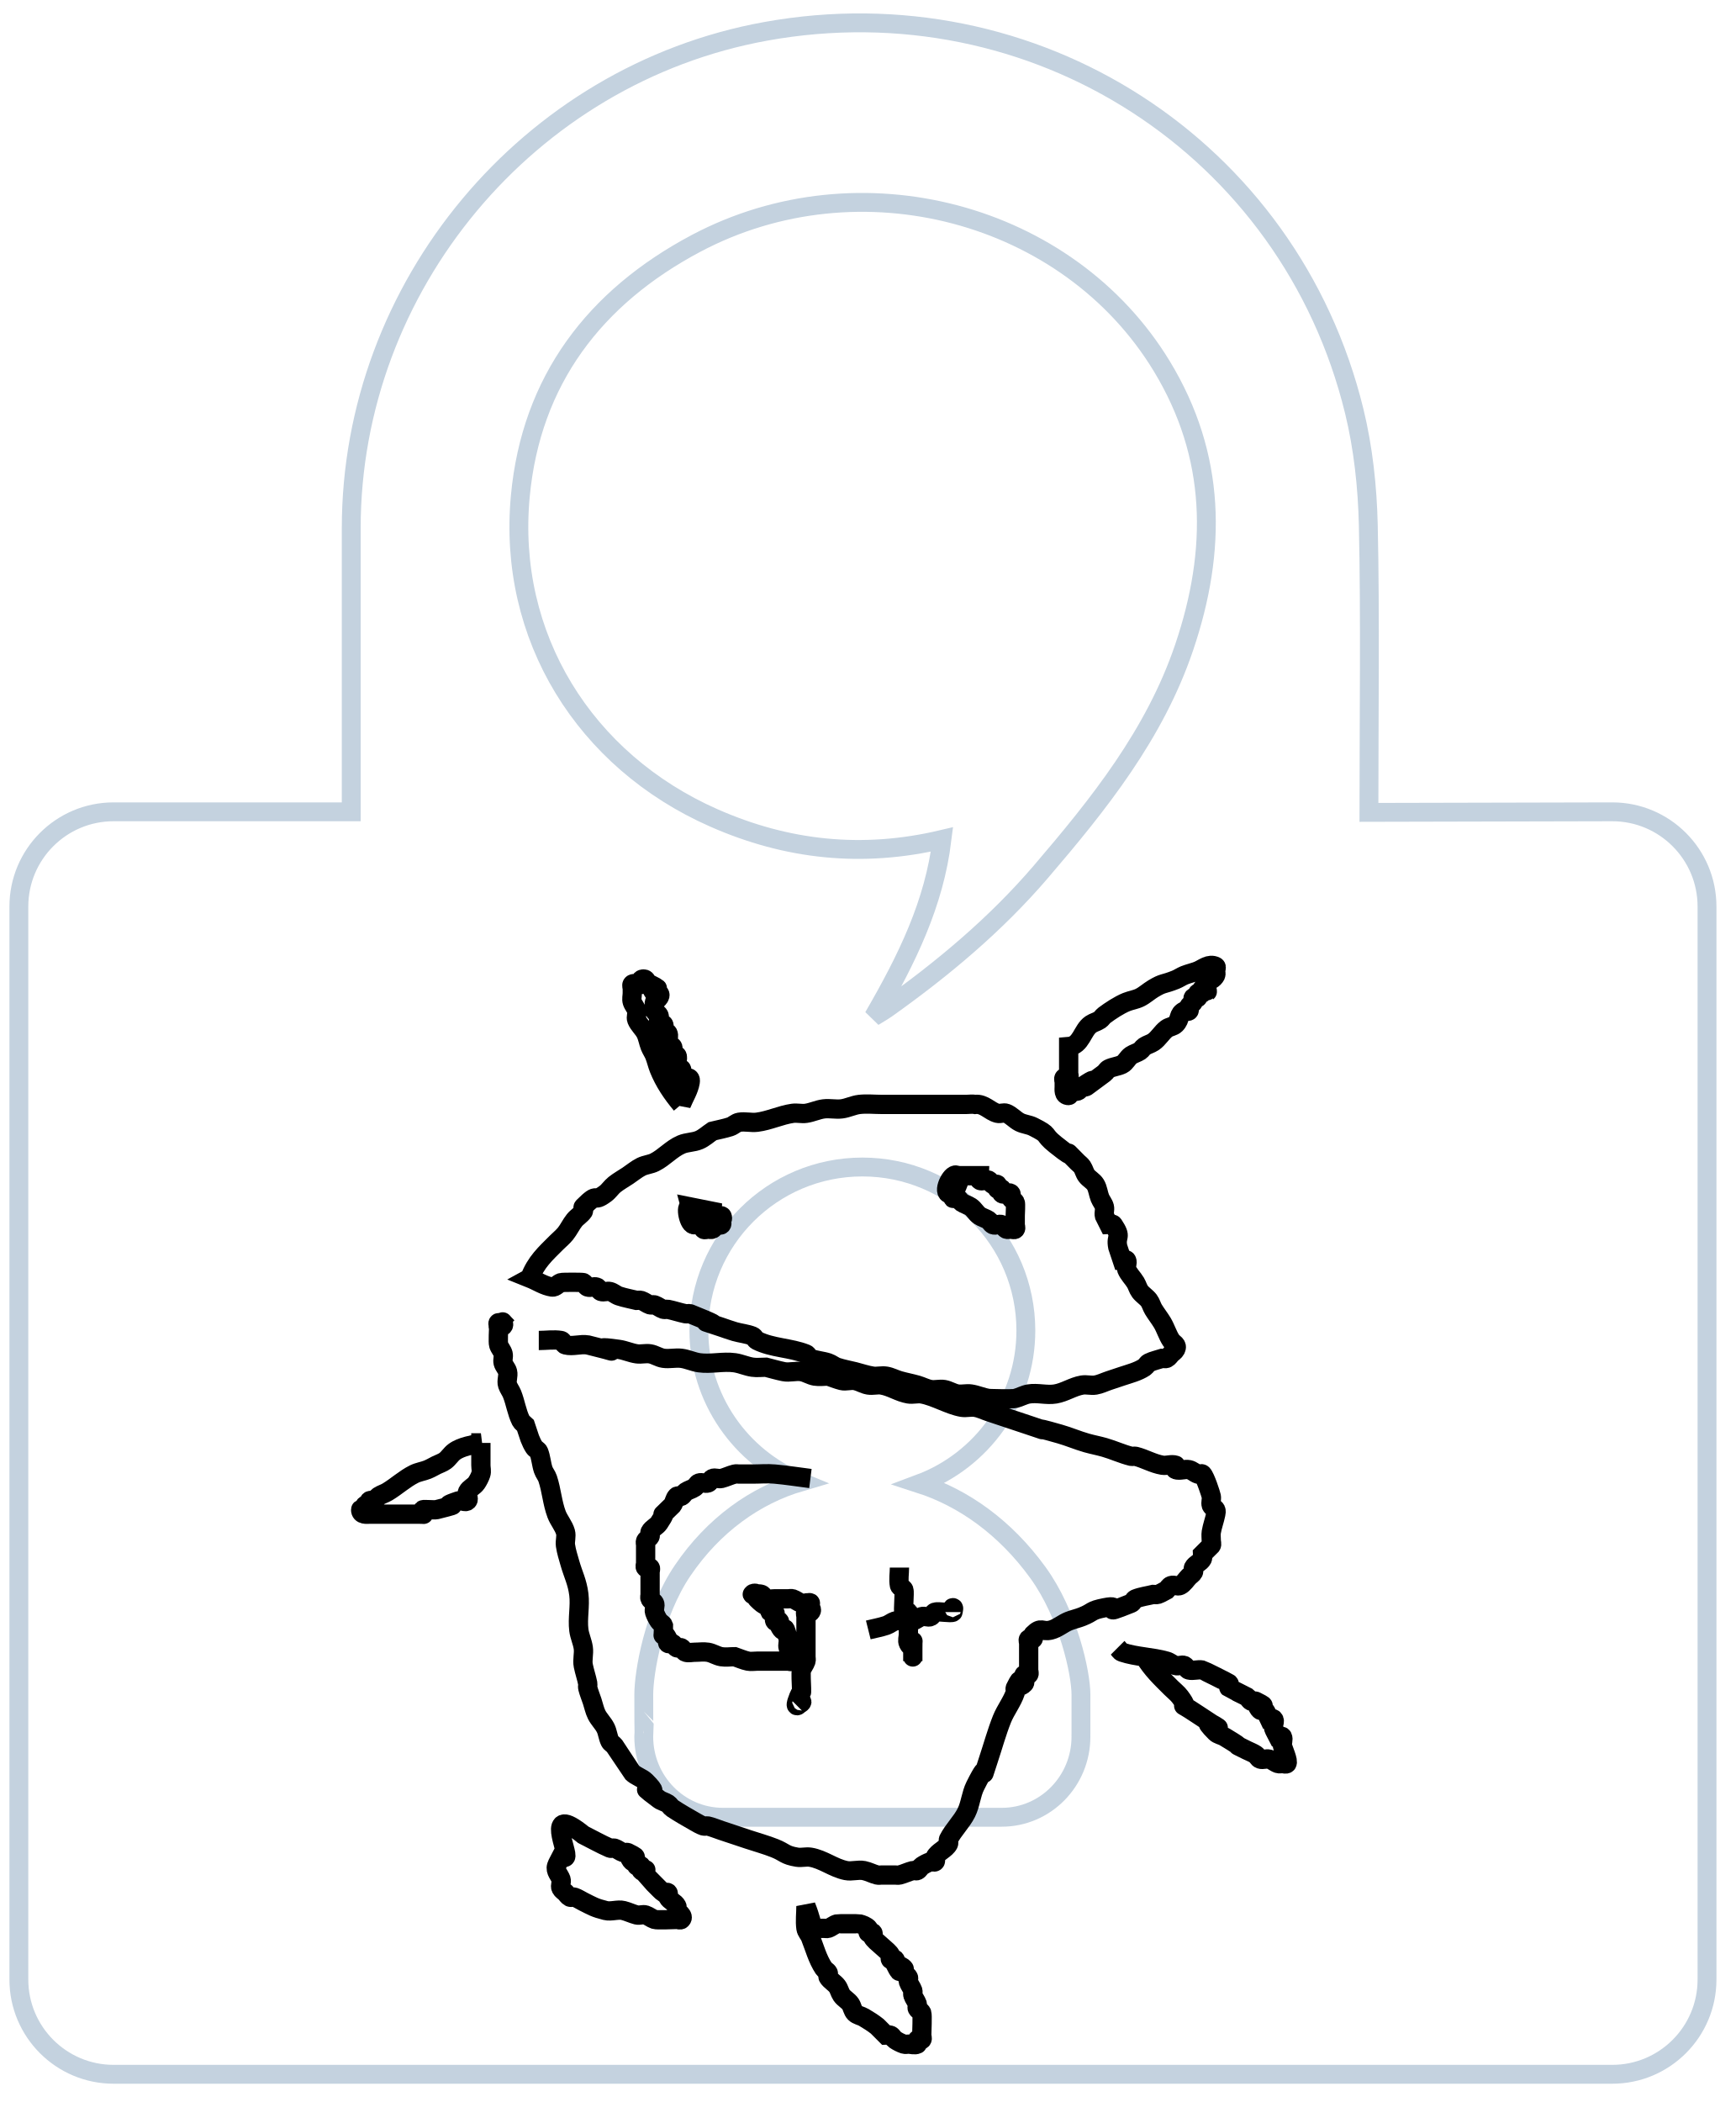
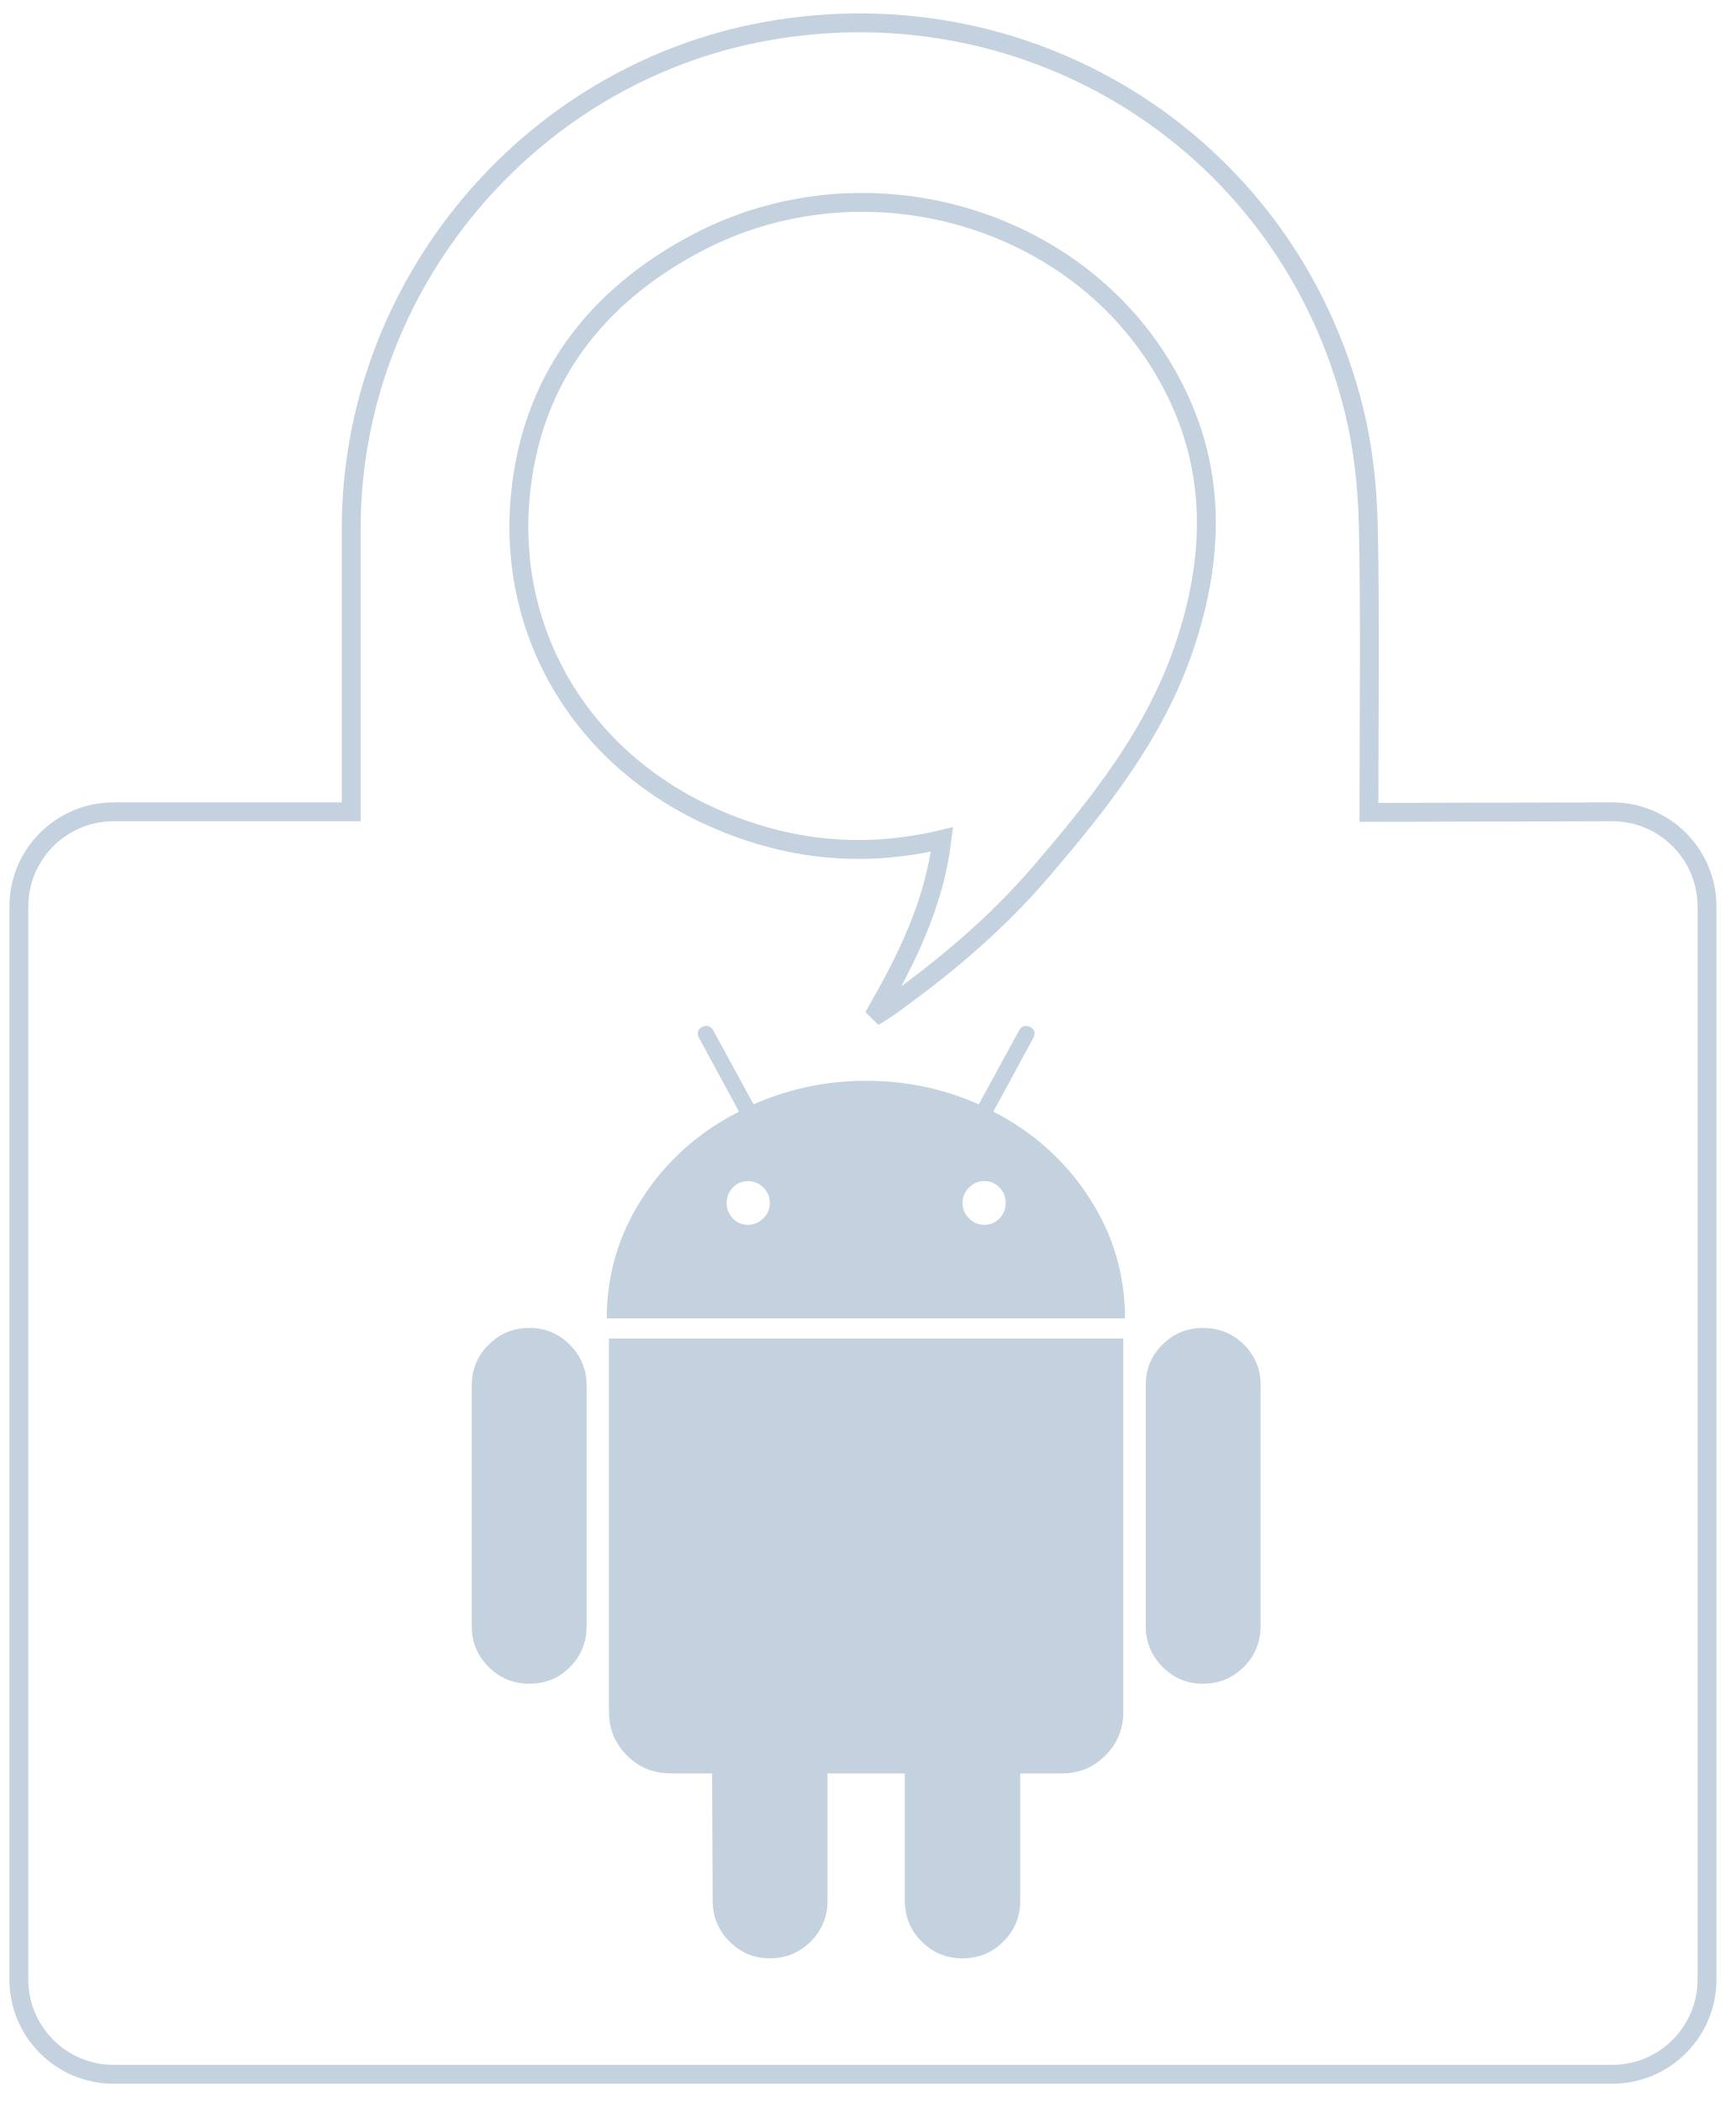
<svg xmlns="http://www.w3.org/2000/svg" version="1.1" id="Layer_1" x="0px" y="0px" width="90px" height="109px" viewBox="-1 -1 92 111" enable-background="new 0 0 90 109" xml:space="preserve">
  <defs id="defs9" />
-   <path style="fill:none;stroke:#c4d2df;stroke-opacity:1" id="path5" d="m 71.574,41.851 c 0,-4.685 0.074,-10.553 -0.033,-15.237 C 71.494,24.596 71.273,22.538 70.795,20.58 67.374,6.581 53.823,-2.125 39.594,0.45 26.998,2.729 17.621,13.968 17.621,26.786 v 13.865 1.17 c -0.475,0 -0.794,-10e-4 -1.116,0 H 5.023 C 2.25,41.821 0,44.07 0,46.844 v 56.875 c 0,2.773 2.25,5.023 5.023,5.023 h 79.451 c 2.775,0 5.024,-2.25 5.024,-5.023 V 46.844 c 0,-2.774 -2.249,-5.023 -5.024,-5.023 l -12.9,0.03 z M 52.107,95.118 H 37.332 c -2.322,0 -4.203,-1.914 -4.203,-4.274 0,-0.063 0.007,-0.127 0.009,-0.19 -0.005,0 -0.006,-1.021 -0.008,-2.041 -0.001,-1.129 0.511,-4.289 2.061,-6.574 1.641,-2.418 3.855,-3.99 6.257,-4.697 -3.166,-1.291 -5.396,-4.398 -5.396,-8.025 0,-4.789 3.88,-8.668 8.667,-8.668 4.789,0 8.667,3.879 8.667,8.668 0,3.719 -2.344,6.891 -5.637,8.12 2.332,0.753 4.537,2.313 6.273,4.707 1.621,2.235 2.285,5.343 2.285,6.47 v 2.043 c -0.006,0.062 0,0.125 0,0.189 10e-4,2.358 -1.88,4.272 -4.2,4.272 m 9.672,-62.014 c -1.562,4.611 -4.52,8.305 -7.61,11.912 -2.386,2.783 -5.19,5.125 -8.176,7.247 -0.144,0.103 -0.298,0.188 -0.685,0.427 1.781,-3.076 3.217,-5.998 3.633,-9.404 -4.234,1.002 -8.227,0.564 -12.093,-1.14 -6.862,-3.023 -10.963,-9.618 -10.263,-17.063 0.573,-6.127 3.94,-10.543 9.321,-13.395 8.667,-4.593 19.734,-1.655 24.689,6.516 2.887,4.758 2.932,9.741 1.184,14.9" />
-   <path style="fill:none;stroke:#000000;stroke-width:1px;stroke-linecap:butt;stroke-linejoin:miter;stroke-opacity:1" d="m 27.481,66.278 c 0.311,-0.829 0.807,-1.269 1.386,-1.847 0.154,-0.154 0.326,-0.292 0.462,-0.462 0.173,-0.217 0.288,-0.476 0.462,-0.693 0.136,-0.17 0.341,-0.281 0.462,-0.462 0.043,-0.064 -0.054,-0.177 0,-0.231 0.866,-0.866 0.426,-0.146 1.155,-0.693 0.174,-0.131 0.292,-0.326 0.462,-0.462 0.217,-0.173 0.462,-0.308 0.693,-0.462 0.231,-0.154 0.445,-0.338 0.693,-0.462 0.218,-0.109 0.475,-0.122 0.693,-0.231 0.496,-0.248 0.875,-0.705 1.386,-0.924 0.292,-0.125 0.632,-0.106 0.924,-0.231 0.255,-0.109 0.462,-0.308 0.693,-0.462 0.308,-0.077 0.623,-0.131 0.924,-0.231 0.163,-0.054 0.292,-0.203 0.462,-0.231 0.304,-0.051 0.618,0.038 0.924,0 0.63,-0.079 1.219,-0.372 1.847,-0.462 0.229,-0.033 0.464,0.033 0.693,0 0.314,-0.045 0.609,-0.192 0.924,-0.231 0.306,-0.038 0.618,0.038 0.924,0 0.315,-0.039 0.608,-0.196 0.924,-0.231 0.383,-0.043 0.77,0 1.155,0 0.77,0 1.54,0 2.309,0 0.693,0 1.386,0 2.078,0 0.154,0 0.311,-0.03 0.462,0 0.464,-0.053 0.753,0.361 1.155,0.462 0.149,0.037 0.319,-0.057 0.462,0 0.258,0.103 0.445,0.338 0.693,0.462 0.218,0.109 0.475,0.122 0.693,0.231 0.948,0.474 0.439,0.351 1.155,0.924 1.457,1.165 0.039,-0.191 1.155,0.924 0.077,0.077 0.171,0.14 0.231,0.231 0.095,0.143 0.128,0.324 0.231,0.462 0.131,0.174 0.35,0.275 0.462,0.462 0.125,0.209 0.141,0.467 0.231,0.693 0.064,0.16 0.189,0.295 0.231,0.462 0.037,0.149 -0.037,0.313 0,0.462 0.077,0.154 0.154,0.308 0.231,0.462 0.077,0 0.188,-0.064 0.231,0 0.478,0.718 0.105,0.526 0.231,1.155 0.077,0.231 0.154,0.462 0.231,0.693 0.077,0 0.197,-0.069 0.231,0 0.069,0.138 -0.057,0.319 0,0.462 0.103,0.258 0.319,0.455 0.462,0.693 0.089,0.148 0.128,0.324 0.231,0.462 0.131,0.174 0.331,0.288 0.462,0.462 0.103,0.138 0.142,0.314 0.231,0.462 0.143,0.238 0.319,0.455 0.462,0.693 0.177,0.295 0.271,0.637 0.462,0.924 0.107,0.161 0.357,0.21 0.231,0.462 -0.049,0.097 -0.154,0.154 -0.231,0.231 -0.077,0.077 -0.134,0.182 -0.231,0.231 -0.069,0.034 -0.154,0 -0.231,0 -0.231,0.077 -0.475,0.122 -0.693,0.231 -0.097,0.049 -0.14,0.171 -0.231,0.231 -0.34,0.227 -0.779,0.337 -1.155,0.462 -0.231,0.077 -0.462,0.154 -0.693,0.231 -0.231,0.077 -0.453,0.191 -0.693,0.231 -0.228,0.038 -0.465,-0.038 -0.693,0 -0.48,0.08 -0.905,0.382 -1.386,0.462 -0.456,0.076 -0.93,-0.076 -1.386,0 -0.24,0.04 -0.457,0.172 -0.693,0.231 -0.164,0.041 -1.317,0.01 -1.386,0 -0.314,-0.045 -0.61,-0.186 -0.924,-0.231 -0.229,-0.033 -0.465,0.038 -0.693,0 -0.24,-0.04 -0.453,-0.191 -0.693,-0.231 -0.228,-0.038 -0.465,0.038 -0.693,0 -0.24,-0.04 -0.459,-0.164 -0.693,-0.231 -0.305,-0.087 -0.619,-0.144 -0.924,-0.231 -0.234,-0.067 -0.453,-0.191 -0.693,-0.231 -0.228,-0.038 -0.464,0.033 -0.693,0 -0.314,-0.045 -0.616,-0.154 -0.924,-0.231 -0.308,-0.077 -0.623,-0.131 -0.924,-0.231 -0.163,-0.054 -0.299,-0.177 -0.462,-0.231 -0.301,-0.1 -0.629,-0.113 -0.924,-0.231 -0.101,-0.04 -0.13,-0.191 -0.231,-0.231 -0.809,-0.323 -1.751,-0.298 -2.54,-0.693 -0.097,-0.049 -0.13,-0.191 -0.231,-0.231 -0.295,-0.118 -0.619,-0.144 -0.924,-0.231 -0.234,-0.067 -0.462,-0.154 -0.693,-0.231 -2.23,-0.743 1.237,0.449 -1.617,-0.693 -0.071,-0.029 -0.155,0.015 -0.231,0 -0.311,-0.062 -0.613,-0.169 -0.924,-0.231 -0.075,-0.015 -0.158,0.024 -0.231,0 -0.163,-0.054 -0.299,-0.177 -0.462,-0.231 -0.073,-0.024 -0.158,0.024 -0.231,0 -0.163,-0.054 -0.299,-0.177 -0.462,-0.231 -0.073,-0.024 -0.154,0 -0.231,0 -0.308,-0.077 -0.623,-0.131 -0.924,-0.231 -0.163,-0.054 -0.295,-0.189 -0.462,-0.231 -0.149,-0.037 -0.316,0.049 -0.462,0 -0.103,-0.034 -0.128,-0.197 -0.231,-0.231 -0.146,-0.049 -0.316,0.049 -0.462,0 -0.103,-0.034 -0.134,-0.182 -0.231,-0.231 -0.047,-0.024 -1.086,-0.023 -1.155,0 -0.163,0.054 -0.291,0.255 -0.462,0.231 -0.41,-0.059 -0.77,-0.308 -1.155,-0.462 z" id="path2987" transform="matrix(1.022222,0,0,1.022222,-1,-1.211111)" />
-   <path style="fill:none;stroke:#000000;stroke-width:1px;stroke-linecap:butt;stroke-linejoin:miter;stroke-opacity:1" d="m 35.794,62.583 c 0.077,0.308 0.539,0.847 0.231,0.924 -0.308,0.077 -0.515,-1.066 -0.231,-0.924 0.401,0.201 0.412,0.804 0.693,1.155 0.048,0.06 0.154,0 0.231,0 0.077,0 0.162,0.034 0.231,0 0.097,-0.049 0.134,-0.182 0.231,-0.231 0.069,-0.034 0.177,0.054 0.231,0 0.109,-0.109 -0.154,-0.462 0,-0.462 0.077,0 0.077,0.231 0,0.231 -0.109,0 -0.134,-0.182 -0.231,-0.231 -0.069,-0.034 -0.177,0.054 -0.231,0 -0.054,-0.054 0,-0.154 0,-0.231 -0.385,-0.077 -0.77,-0.154 -1.155,-0.231 z" id="path2989" transform="matrix(1.022222,0,0,1.022222,-1,-1.211111)" />
-   <path style="fill:none;stroke:#000000;stroke-width:1px;stroke-linecap:butt;stroke-linejoin:miter;stroke-opacity:1" d="m 49.65,60.966 c -0.154,0.308 -0.154,1.078 -0.462,0.924 -0.308,-0.154 0.218,-1.167 0.462,-0.924 0.278,0.278 -0.231,0.762 -0.231,1.155 0,0.077 0.162,-0.034 0.231,0 0.097,0.049 0.14,0.171 0.231,0.231 0.143,0.095 0.319,0.135 0.462,0.231 0.181,0.121 0.281,0.341 0.462,0.462 0.143,0.095 0.319,0.135 0.462,0.231 0.091,0.06 0.134,0.182 0.231,0.231 0.138,0.069 0.324,-0.069 0.462,0 0.097,0.049 0.134,0.182 0.231,0.231 0.069,0.034 0.154,0 0.231,0 0.077,0 0.177,0.054 0.231,0 0.054,-0.054 0,-0.154 0,-0.231 0,-0.154 0,-0.308 0,-0.462 0,-0.104 0.035,-0.623 0,-0.693 -0.049,-0.097 -0.182,-0.134 -0.231,-0.231 -0.034,-0.069 0.054,-0.177 0,-0.231 -0.109,-0.109 -0.353,0.109 -0.462,0 -0.054,-0.054 0.054,-0.176 0,-0.231 -0.054,-0.054 -0.177,0.054 -0.231,0 -0.054,-0.054 0.054,-0.177 0,-0.231 -0.054,-0.054 -0.162,0.034 -0.231,0 -0.097,-0.049 -0.134,-0.182 -0.231,-0.231 -0.138,-0.069 -0.353,0.109 -0.462,0 -0.054,-0.054 0,-0.154 0,-0.231 -0.385,0 -0.77,0 -1.155,0 z" id="path2991" transform="matrix(1.022222,0,0,1.022222,-1,-1.211111)" />
-   <path style="fill:none;stroke:#000000;stroke-width:1px;stroke-linecap:butt;stroke-linejoin:miter;stroke-opacity:1" d="m 27.943,69.511 c 0.385,0 0.775,-0.063 1.155,0 0.107,0.018 0.125,0.205 0.231,0.231 0.385,0.096 0.77,-0.064 1.155,0 2.999,0.75 -0.741,-0.106 1.617,0.231 0.314,0.045 0.61,0.186 0.924,0.231 0.229,0.033 0.465,-0.038 0.693,0 0.24,0.04 0.452,0.197 0.693,0.231 0.305,0.044 0.618,-0.038 0.924,0 0.315,0.039 0.61,0.186 0.924,0.231 0.604,0.086 1.244,-0.086 1.847,0 0.314,0.045 0.61,0.186 0.924,0.231 0.229,0.033 0.462,0 0.693,0 0.308,0.077 0.613,0.169 0.924,0.231 0.302,0.06 0.62,-0.051 0.924,0 0.24,0.04 0.453,0.191 0.693,0.231 0.228,0.038 0.462,0 0.693,0 0.231,0.077 0.457,0.172 0.693,0.231 0.224,0.056 0.466,-0.045 0.693,0 0.239,0.048 0.453,0.191 0.693,0.231 0.228,0.038 0.465,-0.038 0.693,0 0.48,0.08 0.905,0.382 1.386,0.462 0.228,0.038 0.465,-0.038 0.693,0 0.645,0.108 1.433,0.585 2.078,0.693 0.228,0.038 0.465,-0.038 0.693,0 0.24,0.04 0.462,0.154 0.693,0.231 0.693,0.231 1.386,0.462 2.078,0.693 1.661,0.554 -0.413,-0.118 1.617,0.462 0.468,0.134 0.917,0.328 1.386,0.462 0.305,0.087 0.619,0.144 0.924,0.231 0.468,0.134 0.913,0.344 1.386,0.462 0.075,0.019 0.156,-0.019 0.231,0 0.472,0.118 0.905,0.382 1.386,0.462 0.228,0.038 0.474,-0.073 0.693,0 0.073,0.024 -0.073,0.207 0,0.231 0.219,0.073 0.466,-0.045 0.693,0 0.169,0.034 0.299,0.177 0.462,0.231 0.073,0.024 0.177,-0.054 0.231,0 0.154,0.154 0.439,1.042 0.462,1.155 0.03,0.151 -0.049,0.316 0,0.462 0.034,0.103 0.182,0.134 0.231,0.231 0.034,0.069 0.015,0.155 0,0.231 -0.062,0.311 -0.179,0.611 -0.231,0.924 -0.025,0.152 0,0.308 0,0.462 0,0.077 0.043,0.167 0,0.231 -0.154,0.154 -0.308,0.308 -0.462,0.462 0,0.077 0.034,0.162 0,0.231 -0.097,0.195 -0.364,0.267 -0.462,0.462 -0.034,0.069 0.034,0.162 0,0.231 -0.049,0.097 -0.154,0.154 -0.231,0.231 -0.154,0.154 -0.267,0.364 -0.462,0.462 -0.138,0.069 -0.316,-0.049 -0.462,0 -0.103,0.034 -0.154,0.154 -0.231,0.231 -0.154,0.077 -0.299,0.177 -0.462,0.231 -0.073,0.024 -0.154,0 -0.231,0 -0.308,0.077 -0.629,0.113 -0.924,0.231 -0.101,0.04 -0.13,0.191 -0.231,0.231 -1.875,0.75 -0.217,-0.003 -1.386,0.231 -0.766,0.153 -0.539,0.216 -1.155,0.462 -0.226,0.09 -0.467,0.141 -0.693,0.231 -0.32,0.128 -0.59,0.378 -0.924,0.462 -0.488,0.122 -0.488,-0.205 -0.924,0.231 -0.054,0.054 0.054,0.177 0,0.231 -0.054,0.054 -0.177,-0.054 -0.231,0 -0.054,0.054 0,0.154 0,0.231 0,0.462 0,0.924 0,1.386 0,0.077 0.054,0.177 0,0.231 -0.054,0.054 -0.177,-0.054 -0.231,0 -0.109,0.109 0.109,0.353 0,0.462 -0.478,0.478 0.019,-0.73 -0.462,0.231 -0.034,0.069 0.024,0.158 0,0.231 -0.161,0.483 -0.504,0.912 -0.693,1.386 -0.269,0.673 -0.464,1.391 -0.693,2.078 -0.58,1.741 0.203,-0.405 -0.693,1.386 -0.218,0.435 -0.244,0.95 -0.462,1.386 -0.248,0.496 -0.675,0.889 -0.924,1.386 -0.034,0.069 0.034,0.162 0,0.231 -0.139,0.277 -0.554,0.416 -0.693,0.693 -0.034,0.069 0.054,0.177 0,0.231 -0.054,0.054 -0.158,-0.024 -0.231,0 -0.163,0.054 -0.319,0.135 -0.462,0.231 -0.091,0.06 -0.134,0.182 -0.231,0.231 -0.069,0.034 -0.156,-0.019 -0.231,0 -0.236,0.059 -0.457,0.172 -0.693,0.231 -0.075,0.019 -0.154,0 -0.231,0 -0.231,0 -0.462,0 -0.693,0 -0.077,0 -0.156,0.019 -0.231,0 -0.236,-0.059 -0.454,-0.183 -0.693,-0.231 -0.302,-0.06 -0.622,0.06 -0.924,0 -0.663,-0.133 -1.181,-0.582 -1.847,-0.693 -0.228,-0.038 -0.465,0.038 -0.693,0 -0.656,-0.109 -0.616,-0.246 -1.155,-0.462 -0.452,-0.181 -0.924,-0.308 -1.386,-0.462 -0.171,-0.057 -1.214,-0.405 -1.386,-0.462 -0.231,-0.077 -0.457,-0.172 -0.693,-0.231 -0.075,-0.019 -0.158,0.024 -0.231,0 -0.163,-0.054 -0.312,-0.146 -0.462,-0.231 -0.39,-0.223 -0.781,-0.444 -1.155,-0.693 -0.091,-0.06 -0.14,-0.171 -0.231,-0.231 -0.143,-0.095 -0.324,-0.128 -0.462,-0.231 -1.661,-1.246 0.487,0.256 -0.693,-0.924 -0.196,-0.196 -0.497,-0.266 -0.693,-0.462 -0.006,-0.006 -0.905,-1.361 -0.924,-1.386 -0.065,-0.087 -0.182,-0.134 -0.231,-0.231 -0.109,-0.218 -0.122,-0.475 -0.231,-0.693 -0.124,-0.248 -0.338,-0.445 -0.462,-0.693 -0.109,-0.218 -0.154,-0.462 -0.231,-0.693 -0.077,-0.231 -0.172,-0.457 -0.231,-0.693 -0.019,-0.075 0.015,-0.155 0,-0.231 -0.062,-0.311 -0.169,-0.613 -0.231,-0.924 -0.06,-0.302 0.044,-0.619 0,-0.924 -0.045,-0.314 -0.192,-0.609 -0.231,-0.924 -0.076,-0.611 0.076,-1.236 0,-1.847 -0.08,-0.642 -0.291,-1.02 -0.462,-1.617 -0.087,-0.305 -0.186,-0.61 -0.231,-0.924 -0.033,-0.229 0.063,-0.471 0,-0.693 -0.095,-0.331 -0.341,-0.601 -0.462,-0.924 -0.223,-0.594 -0.261,-1.245 -0.462,-1.847 -0.054,-0.163 -0.177,-0.299 -0.231,-0.462 -0.1,-0.301 -0.113,-0.629 -0.231,-0.924 -0.04,-0.101 -0.171,-0.14 -0.231,-0.231 -0.095,-0.143 -0.167,-0.302 -0.231,-0.462 -0.077,-0.231 -0.154,-0.462 -0.231,-0.693 -0.077,-0.077 -0.182,-0.134 -0.231,-0.231 -0.218,-0.435 -0.281,-0.934 -0.462,-1.386 -0.064,-0.16 -0.177,-0.299 -0.231,-0.462 -0.073,-0.219 0.056,-0.469 0,-0.693 -0.042,-0.167 -0.189,-0.295 -0.231,-0.462 -0.037,-0.149 0.037,-0.313 0,-0.462 -0.042,-0.167 -0.177,-0.299 -0.231,-0.462 -0.042,-0.125 0,-0.845 0,-0.924 0,-0.077 -0.077,-0.231 0,-0.231 0.077,0 -0.077,0.231 0,0.231 0.616,0 -0.154,-0.616 0.462,0" id="path2993" transform="matrix(1.022222,0,0,1.022222,-1,-1.211111)" />
-   <path style="fill:none;stroke:#000000;stroke-width:1px;stroke-linecap:butt;stroke-linejoin:miter;stroke-opacity:1" d="m 30.252,95.144 c -2.08,-1.69 -0.729,0.96 -0.924,1.155 -0.054,0.054 -0.154,0 -0.231,0 -0.077,0.154 -0.177,0.299 -0.231,0.462 -0.087,0.261 0.16,0.48 0.231,0.693 0.049,0.146 -0.069,0.324 0,0.462 0.049,0.097 0.154,0.154 0.231,0.231 0.077,0.077 0.134,0.182 0.231,0.231 0.069,0.034 0.158,-0.024 0.231,0 0.163,0.054 0.308,0.154 0.462,0.231 0.478,0.239 0.584,0.319 1.155,0.462 0.29,0.072 0.634,-0.072 0.924,0 0.236,0.059 0.457,0.172 0.693,0.231 0.149,0.037 0.316,-0.049 0.462,0 0.163,0.054 0.299,0.177 0.462,0.231 0.136,0.045 1.026,0 1.155,0 0.077,0 0.177,0.054 0.231,0 0.181,-0.181 -0.201,-0.402 -0.231,-0.462 -0.034,-0.069 0.034,-0.162 0,-0.231 -0.097,-0.195 -0.364,-0.267 -0.462,-0.462 -0.034,-0.069 0.054,-0.177 0,-0.231 -0.054,-0.054 -0.162,0.034 -0.231,0 -0.099,-0.05 -0.92,-0.918 -0.924,-0.924 0,-0.616 0.077,0.077 -0.231,-0.231 -0.054,-0.054 0.054,-0.177 0,-0.231 -0.054,-0.054 -0.177,0.054 -0.231,0 -0.054,-0.054 0.054,-0.177 0,-0.231 -0.054,-0.054 -0.177,0.054 -0.231,0 -0.478,-0.478 0.73,0.019 -0.231,-0.462 -0.069,-0.034 -0.158,0.024 -0.231,0 -0.163,-0.054 -0.299,-0.177 -0.462,-0.231 -0.073,-0.024 -0.16,0.03 -0.231,0 C 31.163,95.633 30.714,95.375 30.252,95.144 z" id="path2995" transform="matrix(1.022222,0,0,1.022222,-1,-1.211111)" />
-   <path style="fill:none;stroke:#000000;stroke-width:1px;stroke-linecap:butt;stroke-linejoin:miter;stroke-opacity:1" d="m 41.799,98.839 c 0,0.385 -0.054,0.774 0,1.155 0.024,0.17 0.167,0.302 0.231,0.462 0.216,0.541 0.364,1.123 0.693,1.617 0.06,0.091 0.182,0.134 0.231,0.231 0.034,0.069 -0.043,0.167 0,0.231 0.121,0.181 0.331,0.288 0.462,0.462 0.103,0.138 0.135,0.319 0.231,0.462 0.121,0.181 0.341,0.281 0.462,0.462 0.095,0.143 0.109,0.34 0.231,0.462 0.122,0.122 0.314,0.142 0.462,0.231 0.238,0.143 0.476,0.288 0.693,0.462 0.154,0.154 0.308,0.308 0.462,0.462 0.077,0 0.162,-0.034 0.231,0 0.097,0.049 0.14,0.171 0.231,0.231 0.143,0.096 0.299,0.176 0.462,0.231 0.073,0.024 0.154,0 0.231,0 0.154,0 0.324,0.069 0.462,0 0.069,-0.034 -0.054,-0.176 0,-0.231 0.054,-0.054 0.177,0.054 0.231,0 0.054,-0.054 0,-0.154 0,-0.231 0,-0.217 0.044,-1.023 0,-1.155 -0.034,-0.103 -0.182,-0.134 -0.231,-0.231 -0.034,-0.069 0.024,-0.158 0,-0.231 -0.054,-0.163 -0.177,-0.299 -0.231,-0.462 -0.024,-0.073 0.024,-0.158 0,-0.231 -0.054,-0.163 -0.177,-0.299 -0.231,-0.462 -0.024,-0.073 0.034,-0.162 0,-0.231 -0.049,-0.097 -0.182,-0.134 -0.231,-0.231 -0.034,-0.069 0.054,-0.176 0,-0.231 -0.478,-0.478 0.019,0.73 -0.462,-0.231 -0.034,-0.069 0.054,-0.176 0,-0.231 -0.054,-0.054 -0.177,0.054 -0.231,0 -0.054,-0.054 0.034,-0.162 0,-0.231 -0.114,-0.227 -0.81,-0.696 -0.924,-0.924 -0.034,-0.069 0.054,-0.176 0,-0.231 -0.054,-0.054 -0.177,0.054 -0.231,0 -0.054,-0.054 0.054,-0.176 0,-0.231 -0.122,-0.122 -0.295,-0.189 -0.462,-0.231 -0.04,-0.01 -1.114,-0.01 -1.155,0 -0.167,0.042 -0.299,0.177 -0.462,0.231 -0.073,0.024 -0.154,0 -0.231,0 -0.81,0 -0.421,0.102 -0.924,-1.155 z" id="path2997" transform="matrix(1.022222,0,0,1.022222,-1,-1.211111)" />
-   <path style="fill:none;stroke:#000000;stroke-width:1px;stroke-linecap:butt;stroke-linejoin:miter;stroke-opacity:1" d="m 59.35,85.907 c 0.393,0.656 0.863,1.094 1.386,1.617 0.154,0.154 0.331,0.288 0.462,0.462 0.71,0.947 -0.485,-0.015 0.924,0.924 2.554,1.702 -0.496,-0.496 0.924,0.924 0.122,0.122 0.314,0.142 0.462,0.231 1.393,0.836 0.099,0.165 1.155,0.693 0.154,0.077 0.319,0.135 0.462,0.231 0.091,0.06 0.128,0.197 0.231,0.231 0.146,0.049 0.313,-0.037 0.462,0 0.167,0.042 0.299,0.177 0.462,0.231 0.073,0.024 0.154,0 0.231,0 0.077,0 0.177,0.054 0.231,0 0.107,-0.107 -0.199,-0.763 -0.231,-0.924 -0.03,-0.151 0.069,-0.324 0,-0.462 -0.034,-0.069 -0.154,0 -0.231,0 -0.077,-0.154 -0.177,-0.299 -0.231,-0.462 -0.049,-0.146 0.109,-0.353 0,-0.462 -0.054,-0.054 -0.154,0 -0.231,0 -0.077,-0.154 -0.109,-0.34 -0.231,-0.462 -0.054,-0.054 -0.177,0.054 -0.231,0 -0.478,-0.478 0.73,0.019 -0.231,-0.462 -0.069,-0.034 -0.162,0.034 -0.231,0 -0.097,-0.049 -0.14,-0.171 -0.231,-0.231 -0.043,-0.029 -0.909,-0.447 -0.924,-0.462 -0.054,-0.054 0.054,-0.177 0,-0.231 -0.034,-0.034 -1.327,-0.681 -1.386,-0.693 -0.226,-0.045 -0.469,0.056 -0.693,0 -0.106,-0.026 -0.134,-0.182 -0.231,-0.231 -0.138,-0.069 -0.316,0.049 -0.462,0 -0.163,-0.054 -0.296,-0.184 -0.462,-0.231 -0.755,-0.216 -1.565,-0.214 -2.309,-0.462 -0.103,-0.034 -0.154,-0.154 -0.231,-0.231" id="path2999" transform="matrix(1.022222,0,0,1.022222,-1,-1.211111)" />
-   <path style="fill:none;stroke:#000000;stroke-width:1px;stroke-linecap:butt;stroke-linejoin:miter;stroke-opacity:1" d="m 24.941,74.822 c -0.403,0.101 -1.013,0.182 -1.386,0.462 -0.174,0.131 -0.288,0.331 -0.462,0.462 -0.138,0.103 -0.308,0.154 -0.462,0.231 -0.154,0.077 -0.302,0.167 -0.462,0.231 -0.226,0.09 -0.475,0.122 -0.693,0.231 -0.496,0.248 -0.91,0.638 -1.386,0.924 -0.148,0.089 -0.319,0.135 -0.462,0.231 -0.091,0.06 -0.134,0.182 -0.231,0.231 -0.069,0.034 -0.177,-0.054 -0.231,0 -0.054,0.054 0.054,0.176 0,0.231 -0.054,0.054 -0.177,-0.054 -0.231,0 -0.054,0.054 0.054,0.177 0,0.231 -0.054,0.054 -0.231,-0.077 -0.231,0 0,0.285 0.324,0.231 0.462,0.231 0.847,0 1.694,0 2.54,0 0.616,0 -0.077,0.077 0.231,-0.231 0.028,-0.028 0.609,0.021 0.693,0 1.922,-0.481 -0.279,0.016 1.155,-0.462 0.146,-0.049 0.353,0.109 0.462,0 0.109,-0.109 -0.069,-0.324 0,-0.462 0.097,-0.195 0.341,-0.281 0.462,-0.462 0.095,-0.143 0.177,-0.299 0.231,-0.462 0.049,-0.146 0,-0.308 0,-0.462 0,-0.385 0,-0.77 0,-1.155 z" id="path3001" transform="matrix(1.022222,0,0,1.022222,-1,-1.211111)" />
-   <path style="fill:none;stroke:#000000;stroke-width:1px;stroke-linecap:butt;stroke-linejoin:miter;stroke-opacity:1" d="m 35.333,57.271 c -0.47,-0.558 -0.883,-1.167 -1.155,-1.847 -0.09,-0.226 -0.141,-0.467 -0.231,-0.693 -0.064,-0.16 -0.167,-0.302 -0.231,-0.462 -0.09,-0.226 -0.122,-0.475 -0.231,-0.693 -0.124,-0.248 -0.359,-0.435 -0.462,-0.693 -0.057,-0.143 0.037,-0.313 0,-0.462 -0.042,-0.167 -0.177,-0.299 -0.231,-0.462 -0.049,-0.146 0,-0.308 0,-0.462 0,-0.077 0,-0.154 0,-0.231 0,-0.077 -0.054,-0.177 0,-0.231 0.109,-0.109 0.353,0.109 0.462,0 0.054,-0.054 -0.054,-0.177 0,-0.231 0.054,-0.054 0.177,-0.054 0.231,0 0.054,0.054 -0.054,0.177 0,0.231 0.054,0.054 0.162,-0.034 0.231,0 0.961,0.481 -0.247,-0.016 0.231,0.462 0.054,0.054 0.177,-0.054 0.231,0 0.181,0.181 -0.201,0.402 -0.231,0.462 -0.034,0.069 0,0.154 0,0.231 0,0.077 -0.034,0.162 0,0.231 0.049,0.097 0.182,0.134 0.231,0.231 0.069,0.138 -0.109,0.353 0,0.462 0.054,0.054 0.177,-0.054 0.231,0 0.109,0.109 -0.109,0.353 0,0.462 0.054,0.054 0.197,-0.069 0.231,0 0.069,0.138 0,0.308 0,0.462 0,0.077 -0.054,0.177 0,0.231 0.054,0.054 0.176,-0.054 0.231,0 0.109,0.109 -0.109,0.353 0,0.462 0.054,0.054 0.177,-0.054 0.231,0 0.115,0.115 -0.115,0.577 0,0.693 0.054,0.054 0.177,-0.054 0.231,0 0.109,0.109 -0.109,0.353 0,0.462 0.089,0.089 0.531,-0.181 0.462,0.231 -0.068,0.409 -0.308,0.77 -0.462,1.155 z" id="path3003" transform="matrix(1.022222,0,0,1.022222,-1,-1.211111)" />
-   <path style="fill:none;stroke:#000000;stroke-width:1px;stroke-linecap:butt;stroke-linejoin:miter;stroke-opacity:1" d="m 55.424,54.269 c 0.657,-0.053 0.702,-0.853 1.155,-1.155 0.143,-0.095 0.319,-0.135 0.462,-0.231 0.091,-0.06 0.144,-0.166 0.231,-0.231 0.31,-0.232 0.771,-0.539 1.155,-0.693 0.226,-0.09 0.475,-0.122 0.693,-0.231 0.248,-0.124 0.455,-0.319 0.693,-0.462 0.542,-0.325 0.494,-0.198 1.155,-0.462 0.16,-0.064 0.302,-0.167 0.462,-0.231 0.226,-0.09 0.467,-0.141 0.693,-0.231 0.272,-0.109 0.582,-0.402 0.924,-0.231 0.069,0.034 0,0.154 0,0.231 0,0.077 0.034,0.162 0,0.231 -0.049,0.097 -0.134,0.182 -0.231,0.231 -0.069,0.034 -0.197,-0.069 -0.231,0 0,1.309 0.154,0.077 -0.231,0.462 -0.054,0.054 0.054,0.177 0,0.231 -0.054,0.054 -0.177,-0.054 -0.231,0 -0.054,0.054 0.054,0.177 0,0.231 -0.054,0.054 -0.177,-0.054 -0.231,0 -0.054,0.054 0.034,0.162 0,0.231 -0.049,0.097 -0.182,0.134 -0.231,0.231 -0.034,0.069 0.054,0.177 0,0.231 -0.054,0.054 -0.162,-0.034 -0.231,0 -0.354,0.177 -0.181,0.412 -0.462,0.693 -0.122,0.122 -0.324,0.128 -0.462,0.231 -0.261,0.196 -0.421,0.512 -0.693,0.693 -0.143,0.095 -0.319,0.135 -0.462,0.231 -0.091,0.06 -0.14,0.171 -0.231,0.231 -0.143,0.095 -0.319,0.135 -0.462,0.231 -0.181,0.121 -0.267,0.364 -0.462,0.462 -0.218,0.109 -0.475,0.122 -0.693,0.231 -0.097,0.049 -0.144,0.166 -0.231,0.231 -2.29,1.718 0.457,-0.382 -1.155,0.693 -0.091,0.06 -0.128,0.197 -0.231,0.231 -0.146,0.049 -0.324,-0.069 -0.462,0 -0.069,0.034 0.077,0.231 0,0.231 -0.285,0 -0.231,-0.324 -0.231,-0.462 0,-0.077 0,-0.154 0,-0.231 0,-0.077 -0.054,-0.177 0,-0.231 0.054,-0.054 0.177,0.054 0.231,0 0.054,-0.054 0,-0.154 0,-0.231 0,-0.077 0,-0.154 0,-0.231 0,-0.385 0,-0.77 0,-1.155 z" id="path3005" transform="matrix(1.022222,0,0,1.022222,-1,-1.211111)" />
-   <path style="fill:none;stroke:#000000;stroke-width:1px;stroke-linecap:butt;stroke-linejoin:miter;stroke-opacity:1" d="m 42.03,76.669 c -0.616,-0.077 -1.229,-0.175 -1.847,-0.231 -0.383,-0.035 -0.77,0 -1.155,0 -0.231,0 -0.462,0 -0.693,0 -0.077,0 -0.156,-0.019 -0.231,0 -0.236,0.059 -0.457,0.172 -0.693,0.231 -0.149,0.037 -0.324,-0.069 -0.462,0 -0.097,0.049 -0.128,0.197 -0.231,0.231 -0.146,0.049 -0.316,-0.049 -0.462,0 -0.103,0.034 -0.14,0.171 -0.231,0.231 -0.143,0.095 -0.319,0.135 -0.462,0.231 -0.091,0.06 -0.134,0.182 -0.231,0.231 -0.069,0.034 -0.177,-0.054 -0.231,0 -0.122,0.122 -0.128,0.324 -0.231,0.462 -0.999,0.999 -0.036,-0.061 -0.693,0.924 -0.121,0.181 -0.364,0.267 -0.462,0.462 -0.034,0.069 0.034,0.162 0,0.231 -0.049,0.097 -0.182,0.134 -0.231,0.231 -0.034,0.069 0,0.154 0,0.231 0,0.231 0,0.462 0,0.693 0,0.077 0,0.154 0,0.231 0,0.077 -0.054,0.177 0,0.231 0.054,0.054 0.176,-0.054 0.231,0 0.054,0.054 0,0.154 0,0.231 0,0.308 0,0.616 0,0.924 0,0.077 0,0.154 0,0.231 0,0.077 -0.034,0.162 0,0.231 0.049,0.097 0.182,0.134 0.231,0.231 0.069,0.138 -0.049,0.316 0,0.462 0.054,0.163 0.135,0.319 0.231,0.462 0.06,0.091 0.197,0.128 0.231,0.231 0,1.051 -0.109,0.013 0.231,0.693 0.034,0.069 -0.054,0.177 0,0.231 0.054,0.054 0.162,-0.034 0.231,0 0.097,0.049 0.134,0.182 0.231,0.231 0.069,0.034 0.162,-0.034 0.231,0 0.097,0.049 0.128,0.197 0.231,0.231 0.146,0.049 0.308,0 0.462,0 0.231,0 0.465,-0.038 0.693,0 0.24,0.04 0.453,0.191 0.693,0.231 0.228,0.038 0.462,0 0.693,0 0.231,0.077 0.454,0.183 0.693,0.231 0.151,0.03 0.308,0 0.462,0 0.385,0 0.77,0 1.155,0 0.154,0 0.308,0 0.462,0 0.077,0 0.177,0.054 0.231,0 0.054,-0.054 0,-0.154 0,-0.231 0,-0.077 0.034,-0.162 0,-0.231 -0.049,-0.097 -0.197,-0.128 -0.231,-0.231 -0.049,-0.146 0.037,-0.313 0,-0.462 -0.279,-1.115 -0.11,0.011 -0.462,-0.693 -0.034,-0.069 0.054,-0.177 0,-0.231 -0.054,-0.054 -0.197,0.069 -0.231,0 -0.069,-0.138 0.069,-0.324 0,-0.462 -0.034,-0.069 -0.177,0.054 -0.231,0 -0.616,-1.232 0.231,0.231 -0.693,-0.693 -0.054,-0.054 0.054,-0.177 0,-0.231 -0.054,-0.054 -0.231,0.077 -0.231,0 0,-0.077 0.231,-0.077 0.231,0 0,0.077 -0.308,0 -0.231,0 0.154,0 0.316,-0.049 0.462,0 0.103,0.034 0.128,0.197 0.231,0.231 0.146,0.049 0.308,0 0.462,0 0.231,0 0.462,0 0.693,0 0.077,0 0.158,-0.024 0.231,0 0.163,0.054 0.299,0.177 0.462,0.231 0.181,0.06 0.462,-0.097 0.462,0 0,0.077 -0.231,-0.077 -0.231,0 0,0.09 0.433,0.26 0.231,0.462 -0.054,0.054 -0.177,-0.054 -0.231,0 -0.054,0.054 0,0.154 0,0.231 0,0.077 0,0.154 0,0.231 0,0.462 0,0.924 0,1.386 0,0.154 0,0.308 0,0.462 0,0.077 0.024,0.158 0,0.231 -0.054,0.163 -0.177,0.299 -0.231,0.462 -0.048,0.145 0,0.738 0,0.924 0,0.522 0.034,-0.103 -0.231,0.693 -0.024,0.073 -0.077,0.231 0,0.231 0.109,0 0.154,-0.308 0.231,-0.231 0.077,0.077 -0.154,0.154 -0.231,0.231" id="path3007" transform="matrix(1.022222,0,0,1.022222,-1,-1.211111)" />
-   <path style="fill:none;stroke:#000000;stroke-width:1px;stroke-linecap:butt;stroke-linejoin:miter;stroke-opacity:1" d="m 46.648,81.288 c 0,0.308 -0.06,0.622 0,0.924 0.021,0.107 0.197,0.128 0.231,0.231 0.046,0.137 -0.051,1.103 0,1.155 0.054,0.054 0.177,-0.054 0.231,0 0.022,0.022 0,1.067 0,1.155 0,0.154 -0.069,0.324 0,0.462 0.308,0.616 0.231,-0.693 0.231,0.231 0,0.154 0,0.616 0,0.462 0,-0.154 0,-0.616 0,-0.462 0,0.231 0,0.462 0,0.693" id="path3009" transform="matrix(1.022222,0,0,1.022222,-1,-1.211111)" />
-   <path style="fill:none;stroke:#000000;stroke-width:1px;stroke-linecap:butt;stroke-linejoin:miter;stroke-opacity:1" d="m 45.032,84.521 c 0.308,-0.077 0.623,-0.131 0.924,-0.231 0.163,-0.054 0.299,-0.177 0.462,-0.231 0.245,-0.082 0.678,0.082 0.924,0 0.163,-0.054 0.299,-0.177 0.462,-0.231 0.146,-0.049 0.324,0.069 0.462,0 0.097,-0.049 0.128,-0.197 0.231,-0.231 0.167,-0.056 0.848,0.076 0.924,0 0.054,-0.054 -0.077,-0.231 0,-0.231 0.077,0 0,0.154 0,0.231" id="path3011" transform="matrix(1.022222,0,0,1.022222,-1,-1.211111)" />
+   <path style="fill:none;stroke:#c4d2df;stroke-opacity:1" id="path5" d="m 71.574,41.851 c 0,-4.685 0.074,-10.553 -0.033,-15.237 C 71.494,24.596 71.273,22.538 70.795,20.58 67.374,6.581 53.823,-2.125 39.594,0.45 26.998,2.729 17.621,13.968 17.621,26.786 l 0,13.865 0,1.17 c -0.475,0 -0.794,-10e-4 -1.116,0 l -11.482,0 C 2.25,41.821 0,44.07 0,46.844 l 0,56.875 c 0,2.773 2.25,5.023 5.023,5.023 l 79.451,0 c 2.775,0 5.024,-2.25 5.024,-5.023 l 0,-56.875 c 0,-2.774 -2.249,-5.023 -5.024,-5.023 z m -9.795,-8.747 c -1.562,4.611 -4.52,8.305 -7.61,11.912 -2.386,2.783 -5.19,5.125 -8.176,7.247 -0.144,0.103 -0.298,0.188 -0.685,0.427 1.781,-3.076 3.217,-5.998 3.633,-9.404 -4.234,1.002 -8.227,0.564 -12.093,-1.14 -6.862,-3.023 -10.963,-9.618 -10.263,-17.063 0.573,-6.127 3.94,-10.543 9.321,-13.395 8.667,-4.593 19.734,-1.655 24.689,6.516 2.887,4.758 2.932,9.741 1.184,14.9" />
+   <path d="m 38.653,63.714 q 0.475,0 0.817,-0.342 0.342,-0.342 0.342,-0.817 0,-0.475 -0.342,-0.817 -0.342,-0.342 -0.817,-0.342 -0.475,0 -0.802,0.342 -0.327,0.342 -0.327,0.817 0,0.475 0.327,0.817 0.327,0.342 0.802,0.342 z m 12.535,0 q 0.475,0 0.802,-0.342 0.327,-0.342 0.327,-0.817 0,-0.475 -0.327,-0.817 -0.327,-0.342 -0.802,-0.342 -0.475,0 -0.817,0.342 -0.342,0.342 -0.342,0.817 0,0.475 0.342,0.817 0.342,0.342 0.817,0.342 z m -24.119,5.465 q 1.248,0 2.139,0.891 0.891,0.891 0.891,2.139 v 12.772 q 0,1.277 -0.876,2.168 -0.876,0.891 -2.153,0.891 -1.277,0 -2.168,-0.891 -0.891,-0.891 -0.891,-2.168 V 72.209 q 0,-1.248 0.891,-2.139 0.891,-0.891 2.168,-0.891 z m 31.485,0.564 v 19.782 q 0,1.366 -0.951,2.317 -0.951,0.951 -2.287,0.951 h -2.228 v 6.743 q 0,1.277 -0.891,2.168 -0.891,0.891 -2.168,0.891 -1.277,0 -2.168,-0.891 -0.891,-0.891 -0.891,-2.168 v -6.743 h -4.099 v 6.743 q 0,1.277 -0.891,2.168 -0.891,0.891 -2.168,0.891 -1.248,0 -2.139,-0.891 -0.891,-0.891 -0.891,-2.168 l -0.03,-6.743 h -2.198 q -1.366,0 -2.317,-0.951 -0.951,-0.951 -0.951,-2.317 V 69.744 h 27.267 z m -6.891,-12.03 q 3.178,1.634 5.079,4.559 1.901,2.926 1.901,6.401 h -27.475 q 0,-3.475 1.901,-6.401 1.901,-2.926 5.109,-4.559 l -2.109,-3.891 q -0.208,-0.386 0.149,-0.594 0.386,-0.178 0.594,0.178 l 2.139,3.921 q 2.822,-1.248 5.97,-1.248 3.149,0 5.97,1.248 l 2.139,-3.921 q 0.208,-0.356 0.594,-0.178 0.356,0.208 0.149,0.594 z m 14.168,14.495 v 12.772 q 0,1.277 -0.891,2.168 -0.891,0.891 -2.168,0.891 -1.248,0 -2.139,-0.891 -0.891,-0.891 -0.891,-2.168 V 72.209 q 0,-1.277 0.891,-2.153 0.891,-0.876 2.139,-0.876 1.277,0 2.168,0.876 0.891,0.876 0.891,2.153 z" id="path4" style="fill:#c4d2df;fill-opacity:1" />
</svg>
